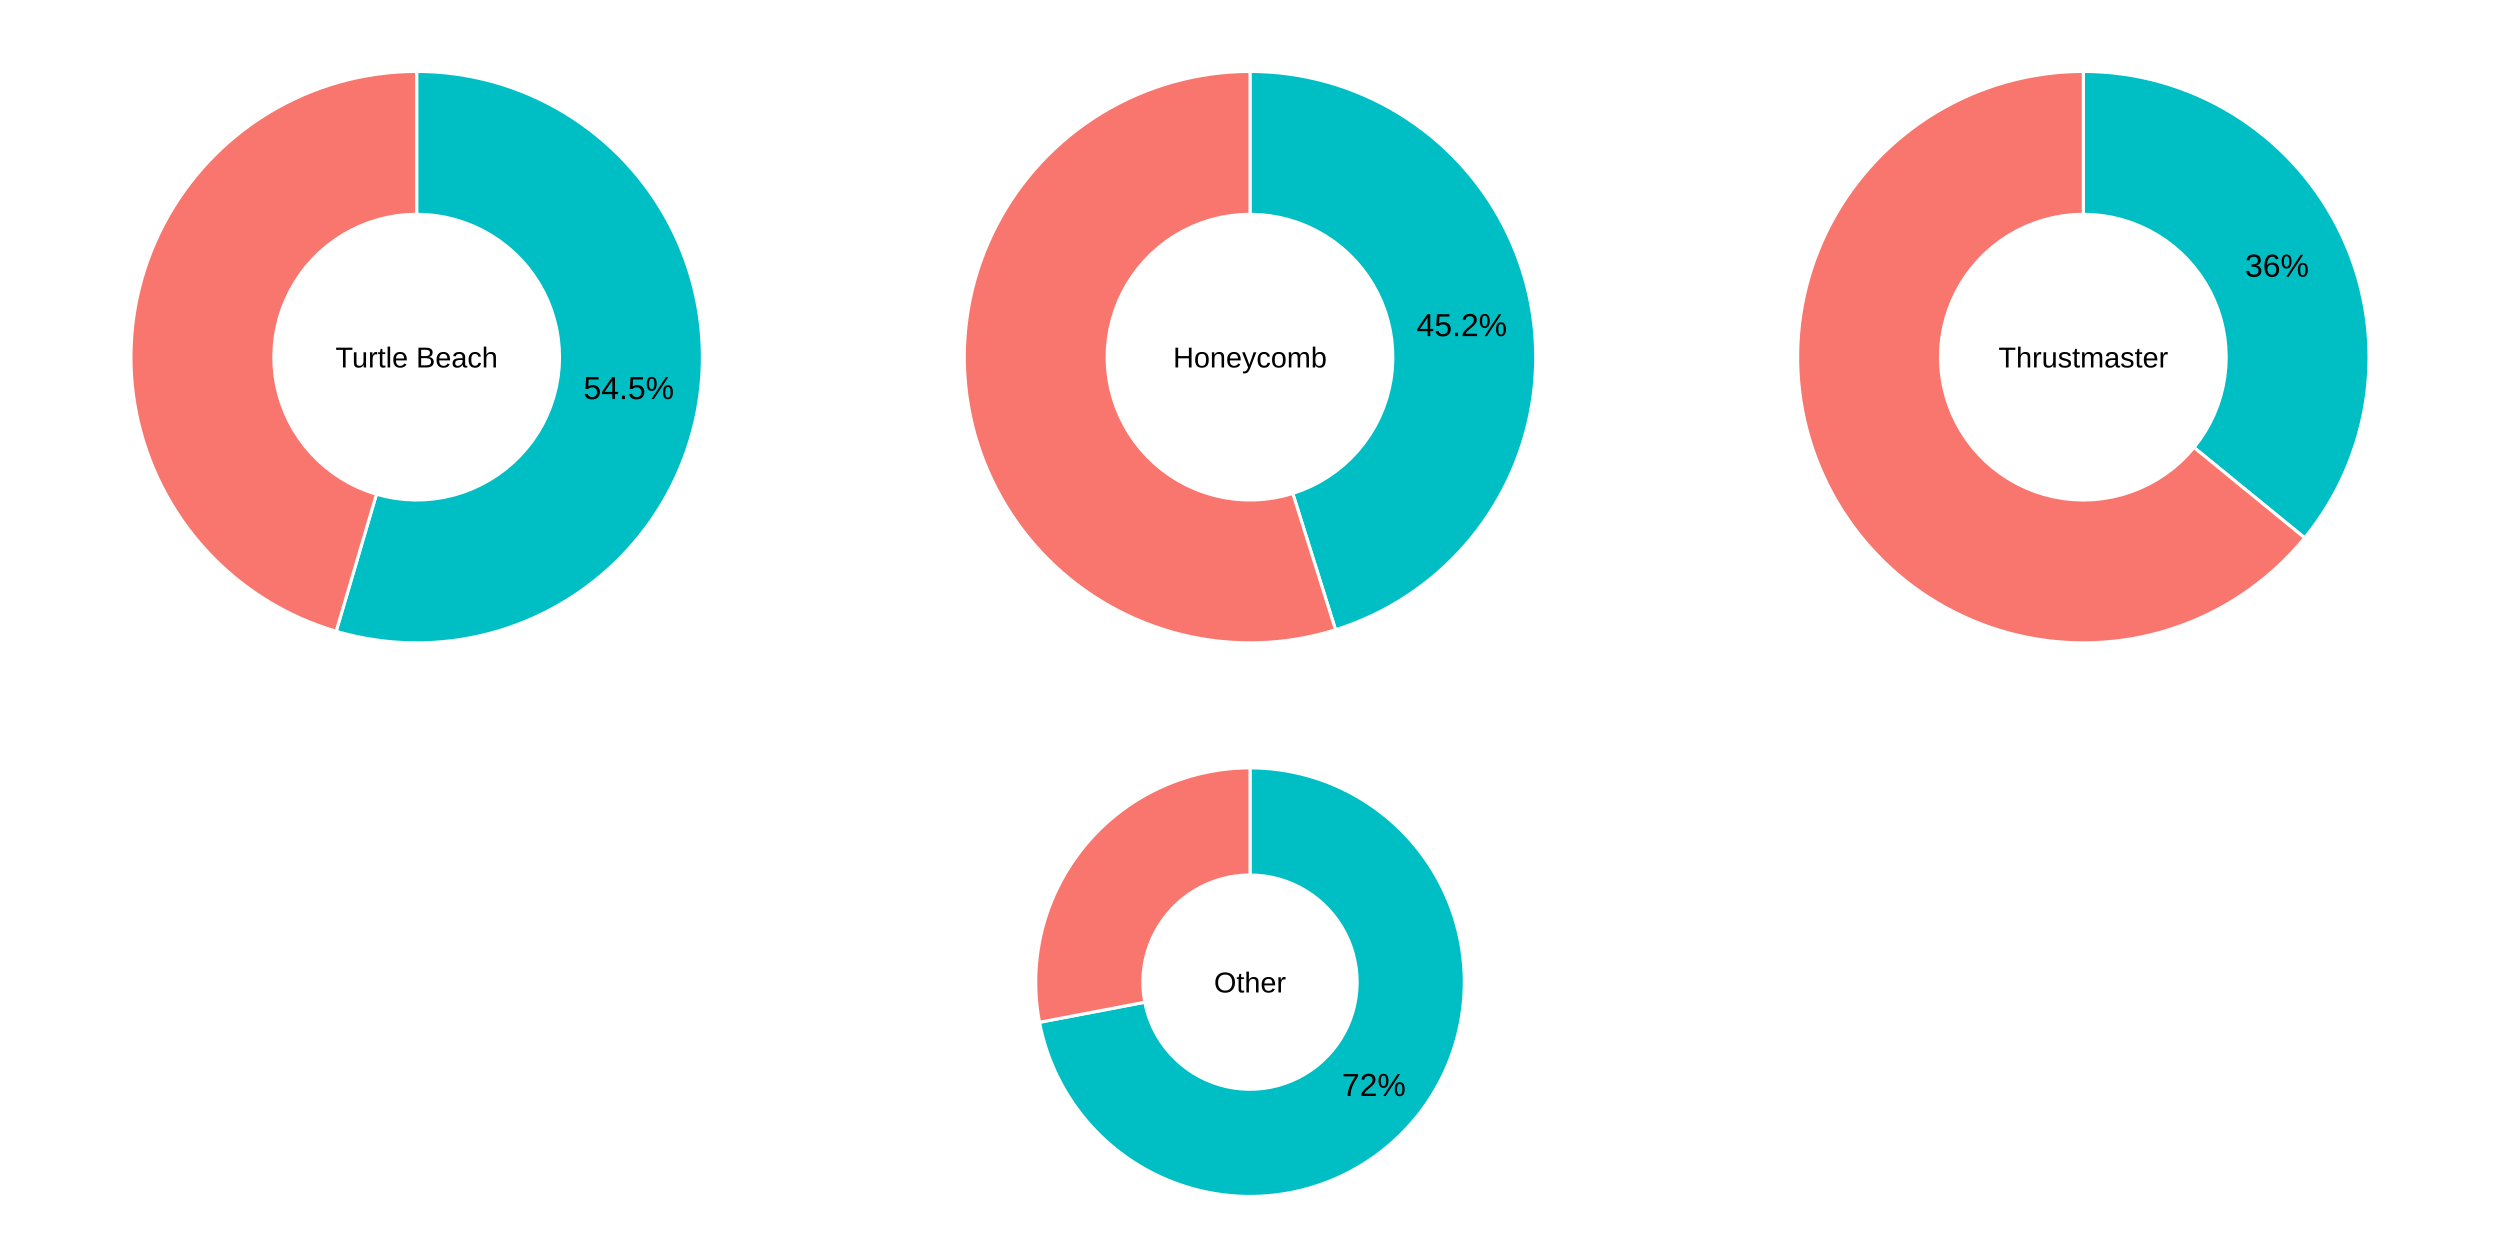
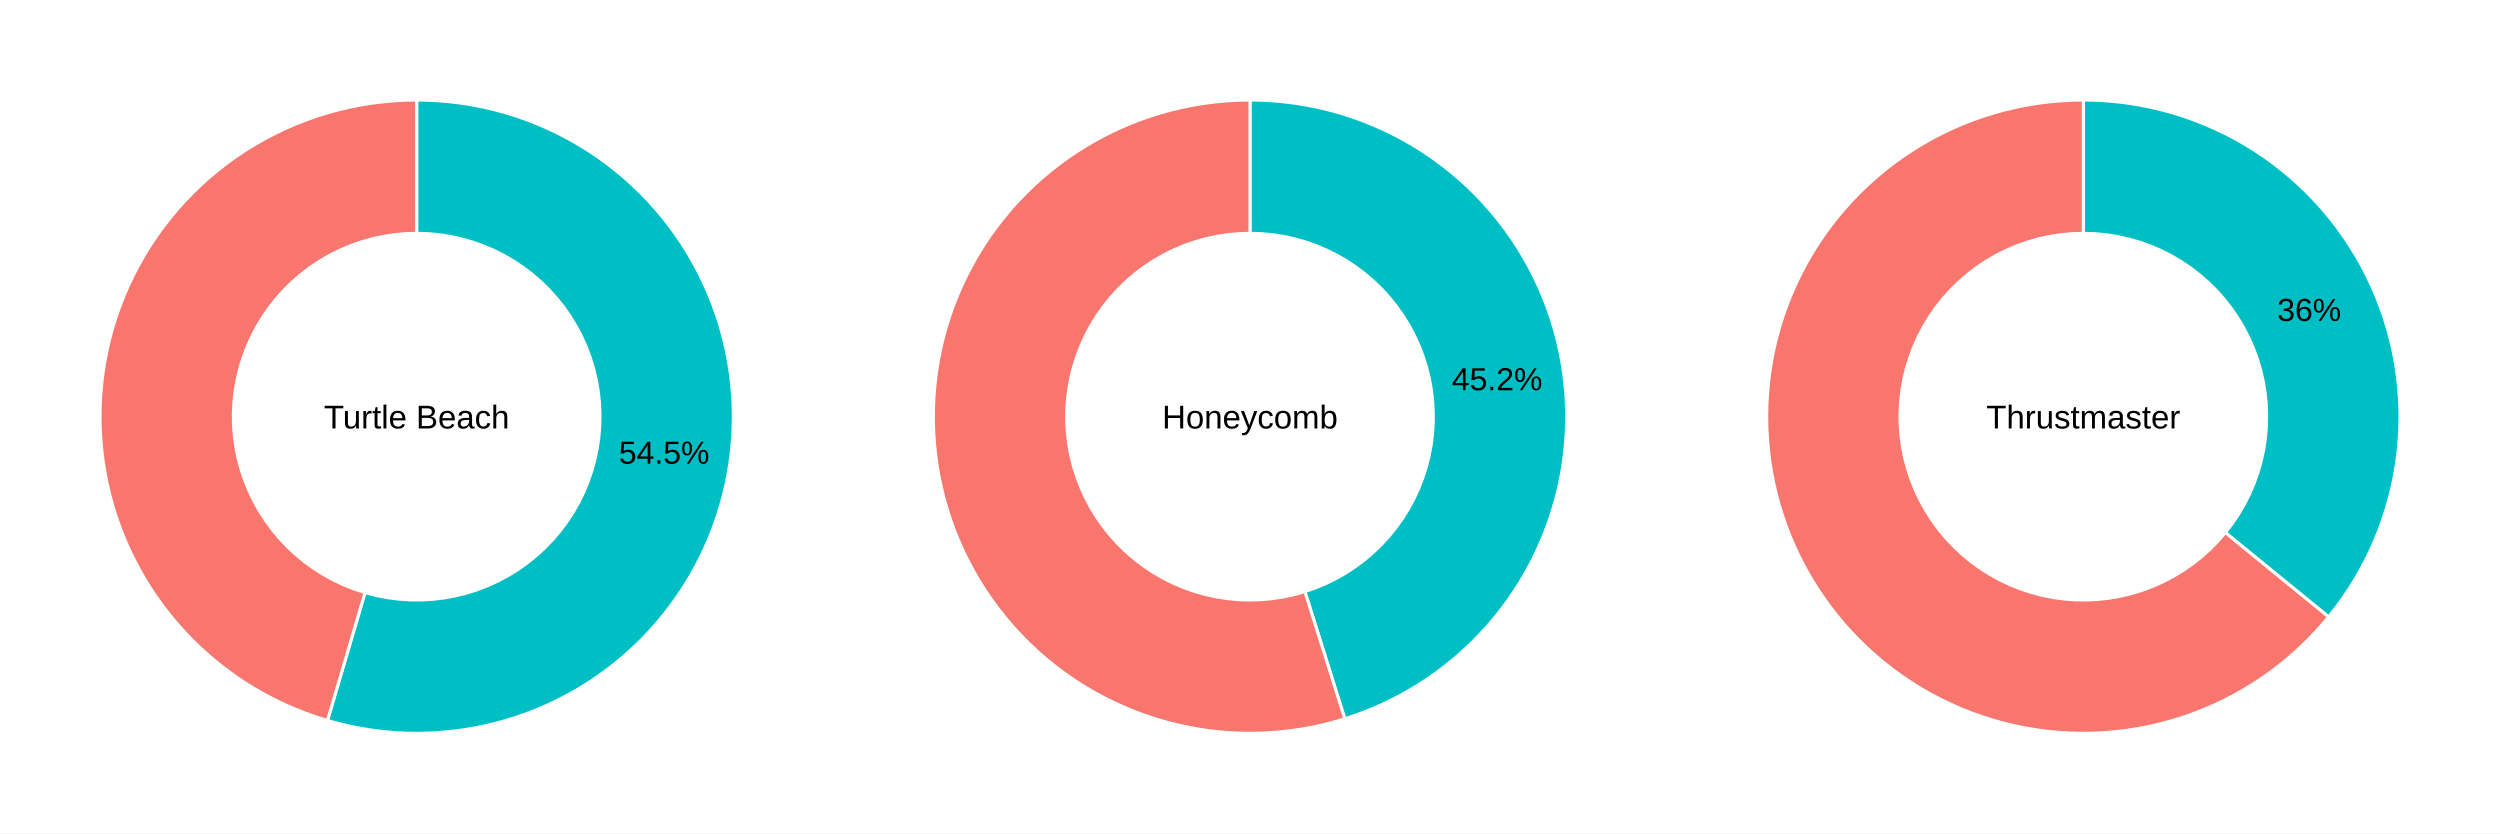
- <svg xmlns="http://www.w3.org/2000/svg" class="svglite" width="864.00pt" height="432.00pt" viewBox="0 0 864.00 432.00">
+ <svg xmlns="http://www.w3.org/2000/svg" class="svglite" width="864.00pt" height="288.00pt" viewBox="0 0 864.00 288.00">
  <defs>
    <style type="text/css">
    .svglite line, .svglite polyline, .svglite polygon, .svglite path, .svglite rect, .svglite circle {
      fill: none;
      stroke: #000000;
      stroke-linecap: round;
      stroke-linejoin: round;
      stroke-miterlimit: 10.00;
    }
    .svglite text {
      white-space: pre;
    }
  </style>
  </defs>
  <rect width="100%" height="100%" style="stroke: none; fill: #FFFFFF;" />
  <defs>
-     <clipPath id="cpMC4wMHw4NjQuMDB8MC4wMHw0MzIuMDA=">
-       <rect x="0.00" y="0.00" width="864.00" height="432.00" />
+     <clipPath id="cpMC4wMHw4NjQuMDB8MC4wMHwyODguMDA=">
+       <rect x="0.00" y="0.00" width="864.00" height="288.00" />
    </clipPath>
  </defs>
-   <g clip-path="url(#cpMC4wMHw4NjQuMDB8MC4wMHw0MzIuMDA=)">
+   <g clip-path="url(#cpMC4wMHw4NjQuMDB8MC4wMHwyODguMDA=)">
</g>
  <defs>
-     <clipPath id="cpMjAuNTd8MjY3LjQzfDAuMDB8MjQ2Ljg2">
-       <rect x="20.57" y="0" width="246.86" height="246.86" />
+     <clipPath id="cpMC4wMHwyODguMDB8MC4wMHwyODguMDA=">
+       <rect x="0.00" y="0.00" width="288.00" height="288.00" />
    </clipPath>
  </defs>
-   <g clip-path="url(#cpMjAuNTd8MjY3LjQzfDAuMDB8MjQ2Ljg2)">
-     <polygon points="130.09,170.80 129.10,174.18 128.10,177.57 127.11,180.95 126.12,184.33 125.12,187.72 124.13,191.10 123.14,194.49 122.14,197.87 121.15,201.25 120.16,204.64 119.16,208.02 118.17,211.40 117.17,214.79 116.18,218.17 119.41,219.06 122.67,219.84 125.95,220.51 129.26,221.06 132.58,221.51 135.91,221.84 139.26,222.06 142.60,222.16 145.95,222.15 149.30,222.03 152.64,221.79 155.98,221.44 159.30,220.98 162.60,220.40 165.88,219.72 169.13,218.92 172.35,218.01 175.55,217.00 178.70,215.87 181.82,214.64 184.89,213.31 187.92,211.87 190.89,210.33 193.81,208.69 196.68,206.95 199.48,205.11 202.22,203.18 204.89,201.16 207.49,199.05 210.02,196.85 212.48,194.57 214.85,192.21 217.14,189.76 219.35,187.24 221.47,184.65 223.51,181.99 225.45,179.26 227.29,176.46 229.04,173.60 230.70,170.69 232.25,167.72 233.70,164.70 235.05,161.63 236.30,158.52 237.43,155.37 238.46,152.18 239.38,148.96 240.20,145.71 240.90,142.44 241.49,139.14 241.96,135.82 242.33,132.49 242.58,129.15 242.71,125.80 242.74,122.45 242.65,119.10 242.44,115.76 242.13,112.42 241.70,109.10 241.16,105.79 240.50,102.51 239.74,99.25 238.86,96.01 237.88,92.81 236.78,89.64 235.58,86.51 234.28,83.43 232.87,80.39 231.36,77.40 229.75,74.46 228.03,71.58 226.23,68.76 224.33,66.00 222.33,63.31 220.25,60.69 218.07,58.14 215.82,55.66 213.48,53.26 211.05,50.95 208.56,48.71 205.99,46.57 203.34,44.51 200.63,42.54 197.85,40.66 195.01,38.88 192.12,37.20 189.16,35.62 186.16,34.14 183.11,32.76 180.01,31.48 176.87,30.32 173.69,29.25 170.48,28.30 167.23,27.46 163.97,26.73 160.67,26.10 157.36,25.59 154.03,25.20 150.70,24.91 147.35,24.74 144.00,24.69 144.00,28.21 144.00,31.74 144.00,35.27 144.00,38.79 144.00,42.32 144.00,45.84 144.00,49.37 144.00,52.90 144.00,56.42 144.00,59.95 144.00,63.48 144.00,67.00 144.00,70.53 144.00,74.06 147.38,74.17 150.75,74.52 154.08,75.10 157.37,75.90 160.59,76.93 163.74,78.17 166.79,79.63 169.74,81.30 172.56,83.16 175.25,85.21 177.80,87.44 180.18,89.84 182.40,92.39 184.43,95.10 186.28,97.93 187.93,100.89 189.37,103.95 190.59,107.10 191.60,110.33 192.39,113.62 192.95,116.96 193.27,120.33 193.37,123.71 193.24,127.09 192.87,130.45 192.27,133.79 191.45,137.07 190.40,140.29 189.14,143.42 187.67,146.47 185.99,149.41 184.11,152.22 182.04,154.90 179.80,157.43 177.38,159.80 174.81,162.00 172.10,164.02 169.25,165.85 166.29,167.48 163.22,168.91 160.06,170.12 156.82,171.11 153.53,171.87 150.19,172.41 146.82,172.72 143.44,172.80 140.06,172.64 136.69,172.26 133.37,171.64 130.09,170.80 " style="stroke-width: 1.07; stroke: #FFFFFF; stroke-linecap: butt; stroke-linejoin: miter; fill: #00BFC4;" />
-     <polygon points="144.00,74.06 144.00,70.53 144.00,67.00 144.00,63.48 144.00,59.95 144.00,56.42 144.00,52.90 144.00,49.37 144.00,45.84 144.00,42.32 144.00,38.79 144.00,35.27 144.00,31.74 144.00,28.21 144.00,24.69 140.64,24.74 137.29,24.91 133.95,25.20 130.61,25.60 127.29,26.11 124.00,26.73 120.72,27.47 117.47,28.32 114.25,29.27 111.07,30.34 107.93,31.51 104.82,32.79 101.76,34.18 98.75,35.66 95.80,37.25 92.89,38.94 90.05,40.73 87.27,42.61 84.56,44.58 81.91,46.65 79.34,48.80 76.84,51.04 74.42,53.37 72.07,55.78 69.82,58.26 67.64,60.82 65.56,63.45 63.57,66.15 61.67,68.92 59.86,71.75 58.15,74.64 56.54,77.59 55.04,80.59 53.63,83.63 52.33,86.73 51.14,89.87 50.05,93.04 49.07,96.25 48.20,99.50 47.44,102.77 46.80,106.06 46.26,109.38 45.84,112.71 45.53,116.05 45.34,119.40 45.26,122.76 45.29,126.11 45.44,129.47 45.70,132.81 46.08,136.15 46.57,139.47 47.17,142.77 47.88,146.06 48.71,149.31 49.64,152.53 50.69,155.72 51.84,158.88 53.10,161.99 54.46,165.06 55.93,168.08 57.50,171.05 59.17,173.96 60.93,176.81 62.79,179.61 64.75,182.33 66.80,184.99 68.94,187.58 71.16,190.10 73.47,192.53 75.86,194.89 78.33,197.17 80.87,199.36 83.49,201.46 86.18,203.47 88.93,205.39 91.75,207.21 94.63,208.94 97.56,210.57 100.55,212.10 103.59,213.53 106.68,214.85 109.81,216.06 112.98,217.17 116.18,218.17 117.17,214.79 118.17,211.40 119.16,208.02 120.16,204.64 121.15,201.25 122.14,197.87 123.14,194.49 124.13,191.10 125.12,187.72 126.12,184.33 127.11,180.95 128.10,177.57 129.10,174.18 130.09,170.80 126.90,169.75 123.80,168.48 120.78,167.00 117.88,165.32 115.09,163.45 112.44,161.39 109.93,159.16 107.58,156.76 105.40,154.21 103.40,151.52 101.58,148.69 99.96,145.75 98.55,142.71 97.34,139.58 96.35,136.37 95.59,133.10 95.04,129.79 94.72,126.45 94.63,123.09 94.77,119.74 95.13,116.40 95.72,113.10 96.53,109.84 97.57,106.65 98.82,103.53 100.27,100.51 101.93,97.59 103.78,94.79 105.82,92.12 108.04,89.60 110.42,87.24 112.96,85.04 115.64,83.02 118.45,81.18 121.38,79.55 124.41,78.11 127.54,76.88 130.74,75.87 134.00,75.08 137.31,74.51 140.65,74.17 144.00,74.06 " style="stroke-width: 1.07; stroke: #FFFFFF; stroke-linecap: butt; stroke-linejoin: miter; fill: #F8766D;" />
-     <text x="217.30" y="137.92" text-anchor="middle" style="font-size: 11.04px; font-family: &quot;Arial&quot;;" textLength="31.28px" lengthAdjust="spacingAndGlyphs">54.5%</text>
-     <text x="144.00" y="127.00" text-anchor="middle" style="font-size: 9.96px; font-family: &quot;Arial&quot;;" textLength="56.43px" lengthAdjust="spacingAndGlyphs">Turtle Beach</text>
+   <g clip-path="url(#cpMC4wMHwyODguMDB8MC4wMHwyODguMDA=)">
+     <polygon points="126.15,204.79 124.97,208.81 123.79,212.83 122.61,216.85 121.43,220.87 120.25,224.89 119.07,228.91 117.89,232.93 116.71,236.95 115.53,240.97 114.35,244.99 113.17,249.01 116.93,250.04 120.74,250.94 124.57,251.70 128.43,252.33 132.30,252.81 136.19,253.16 140.09,253.37 144.00,253.44 147.91,253.37 151.81,253.16 155.70,252.81 159.57,252.33 163.43,251.70 167.26,250.94 171.07,250.04 174.83,249.01 178.56,247.84 182.25,246.54 185.88,245.11 189.46,243.55 192.99,241.86 196.45,240.05 199.84,238.12 203.17,236.07 206.42,233.90 209.58,231.61 212.67,229.21 215.67,226.71 218.57,224.10 221.39,221.39 224.10,218.57 226.71,215.67 229.21,212.67 231.61,209.58 233.90,206.42 236.07,203.17 238.12,199.84 240.05,196.45 241.86,192.99 243.55,189.46 245.11,185.88 246.54,182.25 247.84,178.56 249.01,174.83 250.04,171.07 250.94,167.26 251.70,163.43 252.33,159.57 252.81,155.70 253.16,151.81 253.37,147.91 253.44,144.00 253.37,140.09 253.16,136.19 252.81,132.30 252.33,128.43 251.70,124.57 250.94,120.74 250.04,116.93 249.01,113.17 247.84,109.44 246.54,105.75 245.11,102.12 243.55,98.54 241.86,95.01 240.05,91.55 238.12,88.16 236.07,84.83 233.90,81.58 231.61,78.42 229.21,75.33 226.71,72.33 224.10,69.43 221.39,66.61 218.57,63.90 215.67,61.29 212.67,58.79 209.58,56.39 206.42,54.10 203.17,51.93 199.84,49.88 196.45,47.95 192.99,46.14 189.46,44.45 185.88,42.89 182.25,41.46 178.56,40.16 174.83,38.99 171.07,37.96 167.26,37.06 163.43,36.30 159.57,35.67 155.70,35.19 151.81,34.84 147.91,34.63 144.00,34.56 144.00,38.75 144.00,42.94 144.00,47.13 144.00,51.32 144.00,55.51 144.00,59.69 144.00,63.88 144.00,68.07 144.00,72.26 144.00,76.45 144.00,80.64 147.95,80.76 151.88,81.13 155.78,81.74 159.63,82.60 163.42,83.69 167.14,85.02 170.77,86.57 174.29,88.35 177.70,90.35 180.98,92.55 184.11,94.95 187.08,97.54 189.89,100.32 192.52,103.26 194.97,106.36 197.21,109.61 199.25,112.99 201.08,116.49 202.68,120.10 204.05,123.80 205.19,127.57 206.10,131.42 206.76,135.31 207.18,139.23 207.35,143.18 207.28,147.12 206.97,151.06 206.40,154.97 205.60,158.83 204.56,162.64 203.28,166.37 201.77,170.02 200.04,173.57 198.09,177.00 195.93,180.30 193.57,183.47 191.01,186.48 188.28,189.32 185.37,191.99 182.30,194.47 179.08,196.76 175.73,198.84 172.25,200.71 168.66,202.36 164.98,203.79 161.22,204.98 157.39,205.93 153.51,206.64 149.59,207.11 145.64,207.34 141.70,207.32 137.76,207.05 133.84,206.54 129.97,205.79 126.15,204.79 " style="stroke-width: 1.07; stroke: #FFFFFF; stroke-linecap: butt; stroke-linejoin: miter; fill: #00BFC4;" />
+     <polygon points="144.00,80.64 144.00,76.45 144.00,72.26 144.00,68.07 144.00,63.88 144.00,59.69 144.00,55.51 144.00,51.32 144.00,47.13 144.00,42.94 144.00,38.75 144.00,34.56 140.09,34.63 136.19,34.84 132.30,35.19 128.43,35.67 124.57,36.30 120.74,37.06 116.93,37.96 113.17,38.99 109.44,40.16 105.75,41.46 102.12,42.89 98.54,44.45 95.01,46.14 91.55,47.95 88.16,49.88 84.83,51.93 81.58,54.10 78.42,56.39 75.33,58.79 72.33,61.29 69.43,63.90 66.61,66.61 63.90,69.43 61.29,72.33 58.79,75.33 56.39,78.42 54.10,81.58 51.93,84.83 49.88,88.16 47.95,91.55 46.14,95.01 44.45,98.54 42.89,102.12 41.46,105.75 40.16,109.44 38.99,113.17 37.96,116.93 37.06,120.74 36.30,124.57 35.67,128.43 35.19,132.30 34.84,136.19 34.63,140.09 34.56,144.00 34.63,147.91 34.84,151.81 35.19,155.70 35.67,159.57 36.30,163.43 37.06,167.26 37.96,171.07 38.99,174.83 40.16,178.56 41.46,182.25 42.89,185.88 44.45,189.46 46.14,192.99 47.95,196.45 49.88,199.84 51.93,203.17 54.10,206.42 56.39,209.58 58.79,212.67 61.29,215.67 63.90,218.57 66.61,221.39 69.43,224.10 72.33,226.71 75.33,229.21 78.42,231.61 81.58,233.90 84.83,236.07 88.16,238.12 91.55,240.05 95.01,241.86 98.54,243.55 102.12,245.11 105.75,246.54 109.44,247.84 113.17,249.01 114.35,244.99 115.53,240.97 116.71,236.95 117.89,232.93 119.07,228.91 120.25,224.89 121.43,220.87 122.61,216.85 123.79,212.83 124.97,208.81 126.15,204.79 122.41,203.57 118.76,202.11 115.20,200.44 111.75,198.54 108.43,196.43 105.25,194.13 102.21,191.63 99.34,188.94 96.63,186.08 94.11,183.06 91.79,179.89 89.66,176.58 87.74,173.15 86.04,169.60 84.57,165.96 83.32,162.23 82.30,158.43 81.53,154.57 80.99,150.68 80.70,146.75 80.65,142.82 80.85,138.89 81.28,134.98 81.97,131.11 82.88,127.28 84.04,123.52 85.43,119.84 87.04,116.26 88.87,112.78 90.91,109.41 93.16,106.19 95.60,103.11 98.23,100.18 101.04,97.43 104.01,94.85 107.14,92.46 110.41,90.28 113.81,88.30 117.32,86.53 120.94,84.99 124.65,83.67 128.43,82.58 132.27,81.74 136.15,81.13 140.07,80.76 144.00,80.64 " style="stroke-width: 1.07; stroke: #FFFFFF; stroke-linecap: butt; stroke-linejoin: miter; fill: #F8766D;" />
+     <text x="229.52" y="160.25" text-anchor="middle" style="font-size: 11.04px; font-family: &quot;Arial&quot;;" textLength="31.28px" lengthAdjust="spacingAndGlyphs">54.5%</text>
+     <text x="144.00" y="148.08" text-anchor="middle" style="font-size: 11.38px; font-family: &quot;Arial&quot;;" textLength="64.50px" lengthAdjust="spacingAndGlyphs">Turtle Beach</text>
  </g>
-   <g clip-path="url(#cpMC4wMHw4NjQuMDB8MC4wMHw0MzIuMDA=)">
+   <g clip-path="url(#cpMC4wMHw4NjQuMDB8MC4wMHwyODguMDA=)">
</g>
  <defs>
-     <clipPath id="cpMzA4LjU3fDU1NS40M3wwLjAwfDI0Ni44Ng==">
-       <rect x="308.57" y="0" width="246.86" height="246.86" />
+     <clipPath id="cpMjg4LjAwfDU3Ni4wMHwwLjAwfDI4OC4wMA==">
+       <rect x="288.00" y="0.00" width="288.00" height="288.00" />
    </clipPath>
  </defs>
-   <g clip-path="url(#cpMzA4LjU3fDU1NS40M3wwLjAwfDI0Ni44Ng==)">
-     <polygon points="446.78,170.54 447.84,173.90 448.89,177.27 449.95,180.63 451.00,183.99 452.06,187.36 453.11,190.72 454.17,194.09 455.23,197.45 456.28,200.82 457.34,204.18 458.39,207.55 459.45,210.91 460.50,214.28 461.56,217.64 464.76,216.58 467.93,215.40 471.05,214.12 474.13,212.73 477.16,211.24 480.13,209.65 483.05,207.95 485.91,206.16 488.71,204.27 491.44,202.28 494.10,200.20 496.68,198.04 499.20,195.78 501.63,193.44 503.98,191.02 506.25,188.52 508.43,185.95 510.52,183.30 512.52,180.58 514.43,177.79 516.24,174.94 517.95,172.03 519.56,169.07 521.07,166.05 522.48,162.98 523.78,159.86 524.97,156.70 526.05,153.51 527.02,150.27 527.89,147.01 528.64,143.72 529.27,140.40 529.80,137.07 530.21,133.72 530.50,130.36 530.68,126.98 530.74,123.61 530.69,120.23 530.52,116.86 530.24,113.50 529.85,110.15 529.33,106.81 528.71,103.49 527.97,100.20 527.12,96.93 526.16,93.70 525.09,90.49 523.91,87.33 522.62,84.21 521.23,81.14 519.73,78.11 518.13,75.14 516.43,72.22 514.63,69.37 512.73,66.58 510.74,63.85 508.66,61.19 506.49,58.61 504.23,56.10 501.89,53.67 499.46,51.32 496.96,49.06 494.38,46.88 491.72,44.79 489.00,42.80 486.21,40.90 483.36,39.09 480.45,37.39 477.48,35.78 474.45,34.28 471.38,32.88 468.26,31.59 465.10,30.40 461.90,29.32 458.67,28.36 455.41,27.50 452.11,26.76 448.80,26.12 445.46,25.61 442.11,25.20 438.75,24.92 435.38,24.74 432.00,24.69 432.00,28.21 432.00,31.74 432.00,35.27 432.00,38.79 432.00,42.32 432.00,45.84 432.00,49.37 432.00,52.90 432.00,56.42 432.00,59.95 432.00,63.48 432.00,67.00 432.00,70.53 432.00,74.06 435.41,74.18 438.81,74.53 442.18,75.12 445.49,75.94 448.75,76.98 451.92,78.25 454.99,79.74 457.96,81.43 460.80,83.33 463.51,85.42 466.06,87.69 468.45,90.13 470.67,92.73 472.70,95.48 474.53,98.36 476.16,101.36 477.58,104.46 478.79,107.66 479.76,110.94 480.51,114.27 481.03,117.65 481.31,121.05 481.36,124.47 481.17,127.88 480.75,131.27 480.09,134.62 479.20,137.92 478.08,141.15 476.75,144.29 475.20,147.34 473.44,150.27 471.49,153.07 469.34,155.73 467.02,158.23 464.53,160.57 461.88,162.73 459.09,164.70 456.17,166.48 453.14,168.05 450.00,169.40 446.78,170.54 " style="stroke-width: 1.07; stroke: #FFFFFF; stroke-linecap: butt; stroke-linejoin: miter; fill: #00BFC4;" />
-     <polygon points="432.00,74.06 432.00,70.53 432.00,67.00 432.00,63.48 432.00,59.95 432.00,56.42 432.00,52.90 432.00,49.37 432.00,45.84 432.00,42.32 432.00,38.79 432.00,35.27 432.00,31.74 432.00,28.21 432.00,24.69 428.63,24.74 425.27,24.92 421.91,25.20 418.57,25.60 415.24,26.12 411.93,26.75 408.64,27.49 405.38,28.34 402.16,29.30 398.96,30.38 395.81,31.56 392.70,32.85 389.63,34.24 386.61,35.74 383.65,37.33 380.74,39.03 377.89,40.83 375.10,42.73 372.38,44.71 369.73,46.79 367.16,48.96 364.65,51.22 362.23,53.55 359.89,55.97 357.63,58.47 355.46,61.05 353.37,63.70 351.38,66.41 349.48,69.19 347.68,72.04 345.98,74.95 344.38,77.91 342.87,80.92 341.48,83.99 340.18,87.10 339.00,90.25 337.92,93.44 336.95,96.67 336.09,99.93 335.35,103.21 334.72,106.52 334.20,109.85 333.79,113.19 333.50,116.55 333.32,119.91 333.26,123.28 333.31,126.65 333.48,130.01 333.76,133.37 334.15,136.71 334.67,140.04 335.29,143.35 336.02,146.64 336.87,149.90 337.83,153.13 338.90,156.33 340.07,159.48 341.36,162.60 342.75,165.66 344.24,168.68 345.83,171.65 347.53,174.56 349.32,177.41 351.21,180.20 353.19,182.93 355.27,185.58 357.43,188.16 359.69,190.67 362.02,193.09 364.44,195.44 366.93,197.70 369.50,199.88 372.15,201.96 374.86,203.96 377.64,205.86 380.49,207.67 383.39,209.38 386.35,210.98 389.36,212.49 392.42,213.89 395.53,215.19 398.68,216.38 401.87,217.46 405.10,218.44 408.35,219.30 411.64,220.05 414.95,220.69 418.27,221.21 421.62,221.62 424.97,221.92 428.33,222.10 431.70,222.17 435.07,222.12 438.44,221.96 441.79,221.68 445.14,221.29 448.47,220.79 451.78,220.17 455.07,219.44 458.33,218.60 461.56,217.64 460.50,214.28 459.45,210.91 458.39,207.55 457.34,204.18 456.28,200.82 455.23,197.45 454.17,194.09 453.11,190.72 452.06,187.36 451.00,183.99 449.95,180.63 448.89,177.27 447.84,173.90 446.78,170.54 443.50,171.44 440.17,172.12 436.80,172.57 433.40,172.78 430.00,172.76 426.61,172.50 423.24,172.02 419.92,171.30 416.65,170.35 413.45,169.18 410.35,167.80 407.34,166.20 404.46,164.40 401.70,162.41 399.09,160.23 396.63,157.88 394.34,155.36 392.23,152.69 390.31,149.88 388.59,146.95 387.08,143.91 385.77,140.76 384.69,137.54 383.83,134.25 383.20,130.90 382.80,127.53 382.63,124.13 382.70,120.73 383.01,117.34 383.54,113.98 384.31,110.67 385.30,107.41 386.51,104.23 387.94,101.15 389.58,98.17 391.42,95.31 393.45,92.58 395.67,90.00 398.06,87.58 400.61,85.32 403.30,83.25 406.14,81.37 409.10,79.69 412.16,78.22 415.32,76.96 418.56,75.92 421.87,75.11 425.22,74.53 428.60,74.17 432.00,74.06 " style="stroke-width: 1.07; stroke: #FFFFFF; stroke-linecap: butt; stroke-linejoin: miter; fill: #F8766D;" />
-     <text x="505.20" y="116.17" text-anchor="middle" style="font-size: 11.04px; font-family: &quot;Arial&quot;;" textLength="31.28px" lengthAdjust="spacingAndGlyphs">45.2%</text>
-     <text x="432.00" y="127.00" text-anchor="middle" style="font-size: 9.96px; font-family: &quot;Arial&quot;;" textLength="53.11px" lengthAdjust="spacingAndGlyphs">Honeycomb</text>
+   <g clip-path="url(#cpMjg4LjAwfDU3Ni4wMHwwLjAwfDI4OC4wMA==)">
+     <polygon points="450.97,204.45 452.22,208.45 453.48,212.45 454.73,216.45 455.98,220.44 457.24,224.44 458.49,228.44 459.75,232.43 461.00,236.43 462.25,240.43 463.51,244.42 464.76,248.42 468.49,247.18 472.17,245.80 475.80,244.29 479.38,242.65 482.89,240.89 486.33,239.00 489.71,236.99 493.01,234.85 496.24,232.60 499.38,230.24 502.43,227.77 505.39,225.18 508.26,222.49 511.03,219.71 513.70,216.82 516.26,213.84 518.71,210.77 521.06,207.61 523.28,204.37 525.39,201.05 527.38,197.66 529.25,194.20 530.99,190.68 532.60,187.09 534.08,183.45 535.43,179.76 536.65,176.02 537.73,172.25 538.68,168.43 539.49,164.58 540.16,160.71 540.69,156.82 541.08,152.90 541.33,148.98 541.43,145.05 541.40,141.12 541.23,137.20 540.91,133.28 540.46,129.37 539.86,125.49 539.13,121.63 538.26,117.79 537.25,113.99 536.10,110.23 534.82,106.52 533.41,102.85 531.87,99.23 530.19,95.68 528.40,92.18 526.47,88.75 524.43,85.40 522.26,82.12 519.98,78.91 517.59,75.80 515.08,72.77 512.47,69.83 509.76,66.99 506.94,64.24 504.03,61.60 501.02,59.07 497.93,56.65 494.75,54.34 491.49,52.14 488.15,50.06 484.74,48.11 481.27,46.28 477.72,44.57 474.12,42.99 470.47,41.54 466.77,40.23 463.02,39.05 459.23,38.00 455.40,37.09 451.55,36.32 447.67,35.69 443.77,35.19 439.86,34.84 435.93,34.63 432.00,34.56 432.00,38.75 432.00,42.94 432.00,47.13 432.00,51.32 432.00,55.51 432.00,59.69 432.00,63.88 432.00,68.07 432.00,72.26 432.00,76.45 432.00,80.64 435.91,80.76 439.80,81.12 443.66,81.72 447.48,82.56 451.23,83.63 454.92,84.93 458.52,86.46 462.01,88.20 465.40,90.16 468.65,92.32 471.77,94.68 474.73,97.22 477.54,99.94 480.17,102.84 482.61,105.88 484.87,109.08 486.92,112.40 488.76,115.85 490.39,119.40 491.79,123.05 492.97,126.77 493.92,130.56 494.63,134.41 495.10,138.28 495.33,142.19 495.33,146.09 495.08,149.99 494.59,153.87 493.86,157.71 492.90,161.50 491.70,165.22 490.28,168.86 488.64,172.40 486.78,175.84 484.71,179.16 482.44,182.34 479.98,185.38 477.34,188.26 474.53,190.97 471.55,193.50 468.42,195.84 465.16,197.99 461.77,199.93 458.26,201.66 454.66,203.17 450.97,204.45 " style="stroke-width: 1.07; stroke: #FFFFFF; stroke-linecap: butt; stroke-linejoin: miter; fill: #00BFC4;" />
+     <polygon points="432.00,80.64 432.00,76.45 432.00,72.26 432.00,68.07 432.00,63.88 432.00,59.69 432.00,55.51 432.00,51.32 432.00,47.13 432.00,42.94 432.00,38.75 432.00,34.56 428.07,34.63 424.15,34.84 420.24,35.19 416.34,35.69 412.47,36.32 408.61,37.09 404.79,38.00 401.01,39.04 397.26,40.22 393.56,41.53 389.91,42.98 386.31,44.55 382.77,46.26 379.29,48.09 375.89,50.04 372.55,52.12 369.29,54.31 366.11,56.62 363.02,59.04 360.02,61.57 357.10,64.20 354.29,66.94 351.57,69.78 348.96,72.71 346.46,75.74 344.06,78.85 341.78,82.05 339.62,85.33 337.57,88.68 335.65,92.10 333.85,95.60 332.17,99.15 330.63,102.76 329.21,106.42 327.93,110.14 326.78,113.89 325.77,117.69 324.89,121.52 324.16,125.38 323.56,129.26 323.10,133.16 322.78,137.07 322.60,141.00 322.56,144.92 322.67,148.85 322.91,152.77 323.30,156.68 323.82,160.57 324.49,164.44 325.29,168.29 326.23,172.10 327.31,175.88 328.52,179.62 329.86,183.31 331.34,186.95 332.94,190.53 334.68,194.05 336.54,197.52 338.52,200.91 340.62,204.22 342.84,207.46 345.18,210.62 347.62,213.70 350.18,216.68 352.84,219.57 355.60,222.36 358.46,225.05 361.42,227.64 364.46,230.12 367.60,232.48 370.81,234.74 374.11,236.88 377.48,238.89 380.92,240.79 384.43,242.56 387.99,244.20 391.62,245.72 395.29,247.10 399.02,248.35 402.78,249.47 406.59,250.45 410.42,251.29 414.29,252.00 418.17,252.56 422.08,252.99 426.00,253.28 429.92,253.42 433.85,253.42 437.77,253.29 441.69,253.01 445.60,252.59 449.49,252.03 453.35,251.34 457.19,250.50 460.99,249.53 464.76,248.42 463.51,244.42 462.25,240.43 461.00,236.43 459.75,232.43 458.49,228.44 457.24,224.44 455.98,220.44 454.73,216.45 453.48,212.45 452.22,208.45 450.97,204.45 447.21,205.51 443.40,206.33 439.55,206.91 435.67,207.25 431.77,207.36 427.88,207.23 424.00,206.85 420.15,206.24 416.34,205.39 412.60,204.32 408.92,203.01 405.34,201.48 401.85,199.73 398.48,197.77 395.24,195.61 392.14,193.25 389.19,190.71 386.39,187.98 383.78,185.10 381.34,182.05 379.10,178.87 377.05,175.55 375.22,172.11 373.60,168.56 372.20,164.93 371.02,161.21 370.08,157.43 369.37,153.59 368.90,149.73 368.67,145.83 368.67,141.94 368.92,138.05 369.41,134.18 370.13,130.35 371.08,126.57 372.27,122.86 373.68,119.22 375.32,115.69 377.17,112.25 379.22,108.94 381.48,105.76 383.93,102.73 386.55,99.85 389.35,97.14 392.32,94.61 395.43,92.26 398.68,90.11 402.06,88.16 405.55,86.43 409.14,84.91 412.81,83.61 416.56,82.55 420.37,81.72 424.22,81.12 428.10,80.76 432.00,80.64 " style="stroke-width: 1.07; stroke: #FFFFFF; stroke-linecap: butt; stroke-linejoin: miter; fill: #F8766D;" />
+     <text x="517.40" y="134.87" text-anchor="middle" style="font-size: 11.04px; font-family: &quot;Arial&quot;;" textLength="31.28px" lengthAdjust="spacingAndGlyphs">45.2%</text>
+     <text x="432.00" y="148.08" text-anchor="middle" style="font-size: 11.38px; font-family: &quot;Arial&quot;;" textLength="60.71px" lengthAdjust="spacingAndGlyphs">Honeycomb</text>
  </g>
-   <g clip-path="url(#cpMC4wMHw4NjQuMDB8MC4wMHw0MzIuMDA=)">
+   <g clip-path="url(#cpMC4wMHw4NjQuMDB8MC4wMHwyODguMDA=)">
</g>
  <defs>
-     <clipPath id="cpNTk2LjU3fDg0My40M3wwLjAwfDI0Ni44Ng==">
-       <rect x="596.57" y="0" width="246.86" height="246.86" />
+     <clipPath id="cpNTc2LjAwfDg2NC4wMHwwLjAwfDI4OC4wMA==">
+       <rect x="576.00" y="0.00" width="288.00" height="288.00" />
    </clipPath>
  </defs>
-   <g clip-path="url(#cpNTk2LjU3fDg0My40M3wwLjAwfDI0Ni44Ng==)">
-     <polygon points="758.24,154.65 760.98,156.88 763.71,159.11 766.44,161.34 769.17,163.57 771.90,165.80 774.63,168.04 777.37,170.27 780.10,172.50 782.83,174.73 785.56,176.96 788.29,179.19 791.02,181.42 793.76,183.65 796.49,185.88 798.58,183.23 800.57,180.51 802.48,177.72 804.28,174.87 805.99,171.96 807.60,169.00 809.11,165.98 810.51,162.91 811.80,159.79 812.99,156.63 814.07,153.44 815.04,150.21 815.90,146.94 816.65,143.65 817.28,140.34 817.81,137.00 818.21,133.65 818.50,130.29 818.68,126.92 818.74,123.55 818.69,120.18 818.52,116.81 818.24,113.44 817.84,110.09 817.33,106.76 816.70,103.44 815.96,100.15 815.11,96.88 814.15,93.65 813.07,90.45 811.89,87.29 810.60,84.17 809.21,81.10 807.71,78.07 806.11,75.10 804.41,72.19 802.61,69.34 800.71,66.55 798.72,63.82 796.64,61.17 794.47,58.58 792.21,56.08 789.86,53.65 787.44,51.30 784.94,49.04 782.36,46.87 779.70,44.78 776.98,42.79 774.19,40.89 771.34,39.08 768.43,37.38 765.46,35.77 762.44,34.27 759.37,32.87 756.25,31.58 753.09,30.40 749.89,29.32 746.66,28.35 743.40,27.50 740.11,26.75 736.79,26.12 733.46,25.61 730.11,25.20 726.74,24.92 723.37,24.74 720.00,24.69 720.00,28.21 720.00,31.74 720.00,35.27 720.00,38.79 720.00,42.32 720.00,45.84 720.00,49.37 720.00,52.90 720.00,56.42 720.00,59.95 720.00,63.48 720.00,67.00 720.00,70.53 720.00,74.06 723.37,74.17 726.73,74.52 730.05,75.09 733.33,75.89 736.55,76.91 739.68,78.15 742.73,79.60 745.67,81.26 748.49,83.11 751.18,85.15 753.72,87.37 756.10,89.75 758.32,92.30 760.36,94.99 762.20,97.81 763.86,100.75 765.30,103.80 766.54,106.94 767.55,110.16 768.35,113.43 768.92,116.76 769.26,120.12 769.37,123.49 769.25,126.86 768.90,130.22 768.32,133.54 767.52,136.82 766.50,140.03 765.25,143.17 763.80,146.21 762.14,149.15 760.29,151.97 758.24,154.65 " style="stroke-width: 1.07; stroke: #FFFFFF; stroke-linecap: butt; stroke-linejoin: miter; fill: #00BFC4;" />
-     <polygon points="720.00,74.06 720.00,70.53 720.00,67.00 720.00,63.48 720.00,59.95 720.00,56.42 720.00,52.90 720.00,49.37 720.00,45.84 720.00,42.32 720.00,38.79 720.00,35.27 720.00,31.74 720.00,28.21 720.00,24.69 716.66,24.74 713.32,24.91 709.99,25.19 706.67,25.59 703.37,26.10 700.09,26.71 696.82,27.44 693.59,28.28 690.38,29.23 687.21,30.29 684.08,31.45 680.99,32.72 677.94,34.09 674.94,35.57 672.00,37.14 669.10,38.81 666.27,40.58 663.50,42.45 660.79,44.41 658.15,46.46 655.58,48.60 653.08,50.82 650.66,53.12 648.33,55.51 646.07,57.97 643.90,60.51 641.81,63.13 639.81,65.81 637.91,68.55 636.10,71.36 634.39,74.23 632.77,77.16 631.25,80.13 629.84,83.16 628.53,86.24 627.32,89.35 626.22,92.51 625.23,95.70 624.35,98.92 623.57,102.17 622.91,105.45 622.36,108.74 621.91,112.06 621.59,115.38 621.37,118.72 621.27,122.06 621.28,125.40 621.40,128.74 621.64,132.07 621.99,135.40 622.45,138.71 623.02,142.00 623.70,145.27 624.50,148.52 625.40,151.73 626.41,154.92 627.53,158.07 628.76,161.18 630.09,164.24 631.52,167.26 633.05,170.23 634.69,173.15 636.42,176.01 638.25,178.80 640.17,181.54 642.18,184.21 644.28,186.81 646.47,189.33 648.74,191.78 651.09,194.15 653.53,196.45 656.04,198.65 658.62,200.77 661.27,202.81 663.99,204.75 666.77,206.60 669.62,208.35 672.52,210.01 675.48,211.56 678.49,213.02 681.54,214.37 684.64,215.62 687.78,216.77 690.96,217.80 694.17,218.73 697.41,219.55 700.67,220.26 703.96,220.86 707.27,221.35 710.59,221.72 713.92,221.98 717.26,222.13 720.60,222.17 723.94,222.09 727.28,221.90 730.61,221.60 733.92,221.18 737.22,220.66 740.50,220.02 743.76,219.27 746.99,218.41 750.19,217.44 753.35,216.37 756.48,215.19 759.56,213.90 762.60,212.51 765.59,211.02 768.53,209.42 771.41,207.73 774.24,205.94 777.00,204.06 779.69,202.09 782.32,200.02 784.88,197.87 787.36,195.63 789.76,193.31 792.09,190.91 794.33,188.43 796.49,185.88 793.76,183.65 791.02,181.42 788.29,179.19 785.56,176.96 782.83,174.73 780.10,172.50 777.37,170.27 774.63,168.04 771.90,165.80 769.17,163.57 766.44,161.34 763.71,159.11 760.98,156.88 758.24,154.65 756.02,157.19 753.64,159.57 751.09,161.78 748.41,163.81 745.58,165.65 742.65,167.30 739.60,168.74 736.46,169.97 733.25,170.99 729.97,171.78 726.65,172.35 723.30,172.69 719.93,172.80 716.56,172.68 713.21,172.33 709.89,171.75 706.62,170.95 703.41,169.93 700.28,168.69 697.24,167.24 694.30,165.58 691.48,163.73 688.80,161.69 686.26,159.48 683.88,157.09 681.67,154.55 679.64,151.86 677.79,149.04 676.14,146.10 674.70,143.06 673.47,139.92 672.45,136.71 671.65,133.44 671.08,130.12 670.74,126.76 670.63,123.39 670.75,120.03 671.09,116.68 671.67,113.35 672.47,110.08 673.49,106.87 674.73,103.74 676.17,100.69 677.83,97.76 679.68,94.94 681.71,92.26 683.93,89.72 686.31,87.34 688.85,85.12 691.54,83.09 694.36,81.24 697.30,79.59 700.34,78.14 703.47,76.91 706.69,75.89 709.96,75.09 713.28,74.52 716.63,74.17 720.00,74.06 " style="stroke-width: 1.07; stroke: #FFFFFF; stroke-linecap: butt; stroke-linejoin: miter; fill: #F8766D;" />
-     <text x="786.91" y="95.64" text-anchor="middle" style="font-size: 11.04px; font-family: &quot;Arial&quot;;" textLength="22.08px" lengthAdjust="spacingAndGlyphs">36%</text>
-     <text x="720.00" y="127.00" text-anchor="middle" style="font-size: 9.96px; font-family: &quot;Arial&quot;;" textLength="58.62px" lengthAdjust="spacingAndGlyphs">Thrustmaster</text>
+   <g clip-path="url(#cpNTc2LjAwfDg2NC4wMHwwLjAwfDI4OC4wMA==)">
+     <polygon points="769.08,184.07 772.32,186.72 775.57,189.37 778.81,192.02 782.06,194.67 785.30,197.32 788.55,199.97 791.79,202.62 795.04,205.27 798.28,207.92 801.53,210.57 804.77,213.21 807.20,210.14 809.51,206.97 811.70,203.73 813.78,200.41 815.74,197.01 817.58,193.55 819.29,190.03 820.87,186.45 822.33,182.81 823.65,179.12 824.84,175.39 825.90,171.61 826.82,167.81 827.60,163.97 828.25,160.10 828.76,156.22 829.12,152.32 829.35,148.41 829.44,144.49 829.39,140.57 829.19,136.66 828.86,132.76 828.39,128.87 827.78,125.00 827.03,121.15 826.14,117.33 825.12,113.55 823.96,109.81 822.67,106.11 821.25,102.46 819.70,98.86 818.02,95.32 816.21,91.84 814.28,88.43 812.23,85.09 810.07,81.83 807.78,78.65 805.39,75.55 802.88,72.53 800.27,69.61 797.56,66.79 794.75,64.06 791.84,61.44 788.83,58.92 785.75,56.51 782.57,54.21 779.32,52.03 775.99,49.97 772.59,48.02 769.12,46.20 765.58,44.51 761.99,42.94 758.35,41.50 754.66,40.19 750.92,39.02 747.14,37.98 743.33,37.08 739.49,36.31 735.62,35.68 731.73,35.19 727.83,34.84 723.92,34.63 720.00,34.56 720.00,38.75 720.00,42.94 720.00,47.13 720.00,51.32 720.00,55.51 720.00,59.69 720.00,63.88 720.00,68.07 720.00,72.26 720.00,76.45 720.00,80.64 723.97,80.76 727.92,81.14 731.84,81.76 735.71,82.62 739.53,83.72 743.26,85.06 746.91,86.64 750.44,88.43 753.86,90.45 757.15,92.67 760.29,95.10 763.27,97.72 766.09,100.52 768.72,103.49 771.16,106.62 773.40,109.90 775.43,113.31 777.24,116.84 778.83,120.48 780.19,124.21 781.31,128.01 782.19,131.88 782.83,135.80 783.22,139.75 783.36,143.72 783.25,147.68 782.90,151.64 782.30,155.56 781.45,159.44 780.36,163.26 779.04,167.00 777.48,170.65 775.70,174.20 773.70,177.62 771.49,180.92 769.08,184.07 " style="stroke-width: 1.07; stroke: #FFFFFF; stroke-linecap: butt; stroke-linejoin: miter; fill: #00BFC4;" />
+     <polygon points="720.00,80.64 720.00,76.45 720.00,72.26 720.00,68.07 720.00,63.88 720.00,59.69 720.00,55.51 720.00,51.32 720.00,47.13 720.00,42.94 720.00,38.75 720.00,34.56 716.10,34.63 712.21,34.84 708.32,35.19 704.45,35.67 700.60,36.29 696.77,37.05 692.98,37.95 689.21,38.98 685.49,40.14 681.81,41.44 678.18,42.86 674.60,44.42 671.08,46.10 667.63,47.91 664.24,49.83 660.92,51.88 657.67,54.04 654.50,56.32 651.42,58.71 648.43,61.21 645.52,63.81 642.71,66.52 640.00,69.32 637.39,72.22 634.88,75.21 632.49,78.29 630.20,81.45 628.03,84.69 625.97,88.00 624.04,91.39 622.22,94.84 620.53,98.36 618.97,101.93 617.53,105.56 616.23,109.23 615.06,112.95 614.02,116.71 613.11,120.51 612.34,124.33 611.71,128.18 611.21,132.05 610.86,135.93 610.64,139.83 610.56,143.73 610.62,147.63 610.82,151.52 611.16,155.41 611.63,159.28 612.25,163.13 613.00,166.96 613.88,170.76 614.90,174.52 616.06,178.25 617.34,181.93 618.76,185.57 620.31,189.15 621.98,192.67 623.77,196.13 625.69,199.53 627.73,202.85 629.89,206.10 632.16,209.28 634.54,212.37 637.03,215.37 639.63,218.28 642.33,221.10 645.12,223.81 648.01,226.43 651.00,228.95 654.07,231.35 657.22,233.64 660.46,235.82 663.77,237.89 667.15,239.83 670.60,241.65 674.11,243.35 677.68,244.93 681.30,246.37 684.97,247.68 688.69,248.87 692.45,249.92 696.24,250.83 700.06,251.61 703.91,252.25 707.78,252.76 711.66,253.12 715.55,253.35 719.45,253.44 723.35,253.39 727.25,253.20 731.14,252.87 735.01,252.41 738.86,251.80 742.69,251.06 746.49,250.18 750.26,249.17 753.99,248.03 757.67,246.75 761.31,245.34 764.90,243.81 768.43,242.14 771.89,240.35 775.29,238.44 778.62,236.41 781.88,234.27 785.06,232.00 788.15,229.63 791.16,227.15 794.08,224.56 796.90,221.87 799.63,219.08 802.25,216.19 804.77,213.21 801.53,210.57 798.28,207.92 795.04,205.27 791.79,202.62 788.55,199.97 785.30,197.32 782.06,194.67 778.81,192.02 775.57,189.37 772.32,186.72 769.08,184.07 766.50,187.03 763.75,189.83 760.83,192.45 757.75,194.89 754.52,197.13 751.17,199.16 747.69,200.99 744.11,202.59 740.44,203.97 736.68,205.12 732.87,206.04 729.00,206.72 725.10,207.15 721.18,207.35 717.25,207.30 713.34,207.01 709.45,206.48 705.60,205.70 701.81,204.69 698.08,203.45 694.44,201.98 690.90,200.28 687.47,198.37 684.17,196.26 681.00,193.94 677.98,191.43 675.13,188.73 672.44,185.87 669.94,182.84 667.63,179.67 665.53,176.36 663.63,172.92 661.94,169.38 660.48,165.73 659.25,162.00 658.25,158.21 657.49,154.36 656.97,150.47 656.69,146.55 656.65,142.63 656.86,138.71 657.31,134.81 658.00,130.94 658.93,127.13 660.09,123.38 661.48,119.71 663.10,116.13 664.93,112.66 666.98,109.31 669.23,106.09 671.67,103.02 674.30,100.11 677.11,97.36 680.08,94.80 683.20,92.42 686.47,90.24 689.86,88.27 693.37,86.51 696.98,84.97 700.68,83.66 704.46,82.58 708.29,81.73 712.17,81.13 716.08,80.76 720.00,80.64 " style="stroke-width: 1.07; stroke: #FFFFFF; stroke-linecap: butt; stroke-linejoin: miter; fill: #F8766D;" />
+     <text x="798.06" y="110.92" text-anchor="middle" style="font-size: 11.04px; font-family: &quot;Arial&quot;;" textLength="22.08px" lengthAdjust="spacingAndGlyphs">36%</text>
+     <text x="720.00" y="148.08" text-anchor="middle" style="font-size: 11.38px; font-family: &quot;Arial&quot;;" textLength="67.01px" lengthAdjust="spacingAndGlyphs">Thrustmaster</text>
  </g>
-   <g clip-path="url(#cpMC4wMHw4NjQuMDB8MC4wMHw0MzIuMDA=)">
- </g>
-   <defs>
-     <clipPath id="cpMzM5LjQzfDUyNC41N3wyNDYuODZ8NDMyLjAw">
-       <rect x="339.43" y="246.86" width="185.14" height="185.14" />
-     </clipPath>
-   </defs>
-   <g clip-path="url(#cpMzM5LjQzfDUyNC41N3wyNDYuODZ8NDMyLjAw)">
-     <polygon points="395.63,346.37 393.03,346.86 390.43,347.36 387.83,347.85 385.24,348.35 382.64,348.85 380.04,349.34 377.44,349.84 374.84,350.33 372.24,350.83 369.65,351.32 367.05,351.82 364.45,352.31 361.85,352.81 359.25,353.31 359.77,355.77 360.37,358.22 361.05,360.64 361.81,363.04 362.65,365.42 363.58,367.76 364.58,370.07 365.66,372.35 366.82,374.58 368.05,376.78 369.36,378.93 370.74,381.04 372.19,383.10 373.71,385.11 375.30,387.06 376.95,388.97 378.67,390.81 380.44,392.59 382.28,394.32 384.18,395.97 386.13,397.57 388.13,399.09 390.19,400.55 392.29,401.94 394.44,403.25 396.63,404.49 398.86,405.66 401.13,406.75 403.44,407.76 405.78,408.69 408.15,409.54 410.55,410.31 412.97,411.00 415.42,411.61 417.88,412.13 420.36,412.57 422.86,412.92 425.36,413.19 427.87,413.37 430.39,413.47 432.91,413.48 435.43,413.41 437.94,413.25 440.45,413.00 442.95,412.67 445.43,412.26 447.90,411.76 450.35,411.18 452.78,410.51 455.18,409.76 457.56,408.93 459.91,408.02 462.23,407.04 464.51,405.97 466.75,404.82 468.96,403.60 471.12,402.31 473.23,400.94 475.30,399.51 477.32,398.00 479.29,396.42 481.20,394.78 483.05,393.08 484.85,391.31 486.58,389.48 488.25,387.60 489.86,385.66 491.40,383.66 492.87,381.62 494.26,379.52 495.59,377.38 496.85,375.20 498.03,372.97 499.13,370.71 500.15,368.41 501.10,366.07 501.96,363.71 502.75,361.31 503.45,358.89 504.07,356.45 504.61,353.99 505.06,351.51 505.43,349.02 505.72,346.52 505.92,344.01 506.03,341.49 506.06,338.97 506.00,336.46 505.85,333.94 505.62,331.43 505.31,328.93 504.91,326.45 504.43,323.97 503.86,321.52 503.21,319.09 502.48,316.68 501.66,314.29 500.77,311.94 499.79,309.62 498.74,307.33 497.61,305.08 496.40,302.87 495.12,300.70 493.77,298.57 492.34,296.50 490.85,294.47 489.28,292.49 487.66,290.57 485.96,288.71 484.21,286.90 482.39,285.16 480.51,283.47 478.58,281.86 476.60,280.31 474.56,278.82 472.48,277.41 470.34,276.07 468.17,274.80 465.95,273.61 463.69,272.49 461.40,271.46 459.07,270.49 456.71,269.61 454.32,268.81 451.90,268.10 449.47,267.46 447.01,266.91 444.53,266.44 442.04,266.06 439.54,265.76 437.03,265.54 434.52,265.41 432.00,265.37 432.00,268.02 432.00,270.66 432.00,273.31 432.00,275.95 432.00,278.60 432.00,281.24 432.00,283.89 432.00,286.53 432.00,289.18 432.00,291.82 432.00,294.47 432.00,297.11 432.00,299.76 432.00,302.40 434.54,302.49 437.06,302.75 439.56,303.18 442.03,303.78 444.44,304.55 446.80,305.49 449.09,306.58 451.30,307.83 453.42,309.23 455.44,310.76 457.35,312.44 459.14,314.24 460.80,316.15 462.33,318.18 463.71,320.31 464.94,322.52 466.03,324.82 466.95,327.18 467.70,329.61 468.29,332.08 468.71,334.58 468.96,337.10 469.03,339.64 468.93,342.18 468.65,344.70 468.20,347.20 467.59,349.66 466.80,352.07 465.86,354.43 464.75,356.71 463.49,358.91 462.08,361.02 460.53,363.03 458.85,364.93 457.04,366.71 455.11,368.36 453.07,369.87 450.94,371.25 448.72,372.47 446.41,373.54 444.04,374.44 441.62,375.19 439.15,375.76 436.64,376.17 434.11,376.40 431.58,376.45 429.04,376.34 426.52,376.05 424.03,375.59 421.57,374.96 419.16,374.16 416.81,373.20 414.53,372.08 412.34,370.81 410.24,369.39 408.23,367.82 406.35,366.13 404.58,364.31 402.94,362.37 401.43,360.33 400.07,358.19 398.86,355.96 397.81,353.65 396.92,351.27 396.19,348.84 395.63,346.37 " style="stroke-width: 1.07; stroke: #FFFFFF; stroke-linecap: butt; stroke-linejoin: miter; fill: #00BFC4;" />
-     <polygon points="432.00,302.40 432.00,299.76 432.00,297.11 432.00,294.47 432.00,291.82 432.00,289.18 432.00,286.53 432.00,283.89 432.00,281.24 432.00,278.60 432.00,275.95 432.00,273.31 432.00,270.66 432.00,268.02 432.00,265.37 429.49,265.41 426.99,265.54 424.50,265.75 422.01,266.05 419.53,266.43 417.07,266.89 414.62,267.44 412.20,268.07 409.80,268.78 407.42,269.57 405.07,270.44 402.75,271.39 400.47,272.42 398.22,273.52 396.01,274.70 393.84,275.96 391.72,277.29 389.64,278.68 387.61,280.15 385.63,281.69 383.70,283.29 381.83,284.96 380.01,286.68 378.26,288.47 376.57,290.32 374.94,292.22 373.37,294.18 371.88,296.19 370.45,298.25 369.09,300.35 367.81,302.50 366.59,304.70 365.46,306.93 364.39,309.20 363.41,311.50 362.50,313.84 361.68,316.20 360.93,318.60 360.27,321.01 359.69,323.45 359.19,325.90 358.77,328.37 358.44,330.86 358.19,333.35 358.03,335.85 357.95,338.35 357.96,340.86 358.05,343.36 358.22,345.86 358.48,348.36 358.83,350.84 359.25,353.31 361.85,352.81 364.45,352.31 367.05,351.82 369.65,351.32 372.24,350.83 374.84,350.33 377.44,349.84 380.04,349.34 382.64,348.85 385.24,348.35 387.83,347.85 390.43,347.36 393.03,346.86 395.63,346.37 395.24,343.89 395.02,341.40 394.98,338.89 395.10,336.39 395.39,333.90 395.84,331.44 396.47,329.01 397.25,326.63 398.20,324.31 399.30,322.06 400.55,319.89 401.94,317.81 403.47,315.83 405.13,313.95 406.91,312.19 408.81,310.56 410.82,309.06 412.92,307.69 415.11,306.48 417.38,305.41 419.71,304.50 422.10,303.75 424.53,303.16 427.00,302.74 429.50,302.48 432.00,302.40 " style="stroke-width: 1.07; stroke: #FFFFFF; stroke-linecap: butt; stroke-linejoin: miter; fill: #F8766D;" />
-     <text x="474.80" y="378.79" text-anchor="middle" style="font-size: 11.04px; font-family: &quot;Arial&quot;;" textLength="22.08px" lengthAdjust="spacingAndGlyphs">72%</text>
-     <text x="432.00" y="343.00" text-anchor="middle" style="font-size: 9.96px; font-family: &quot;Arial&quot;;" textLength="24.89px" lengthAdjust="spacingAndGlyphs">Other</text>
-   </g>
-   <g clip-path="url(#cpMC4wMHw4NjQuMDB8MC4wMHw0MzIuMDA=)">
+   <g clip-path="url(#cpMC4wMHw4NjQuMDB8MC4wMHwyODguMDA=)">
</g>
</svg>
